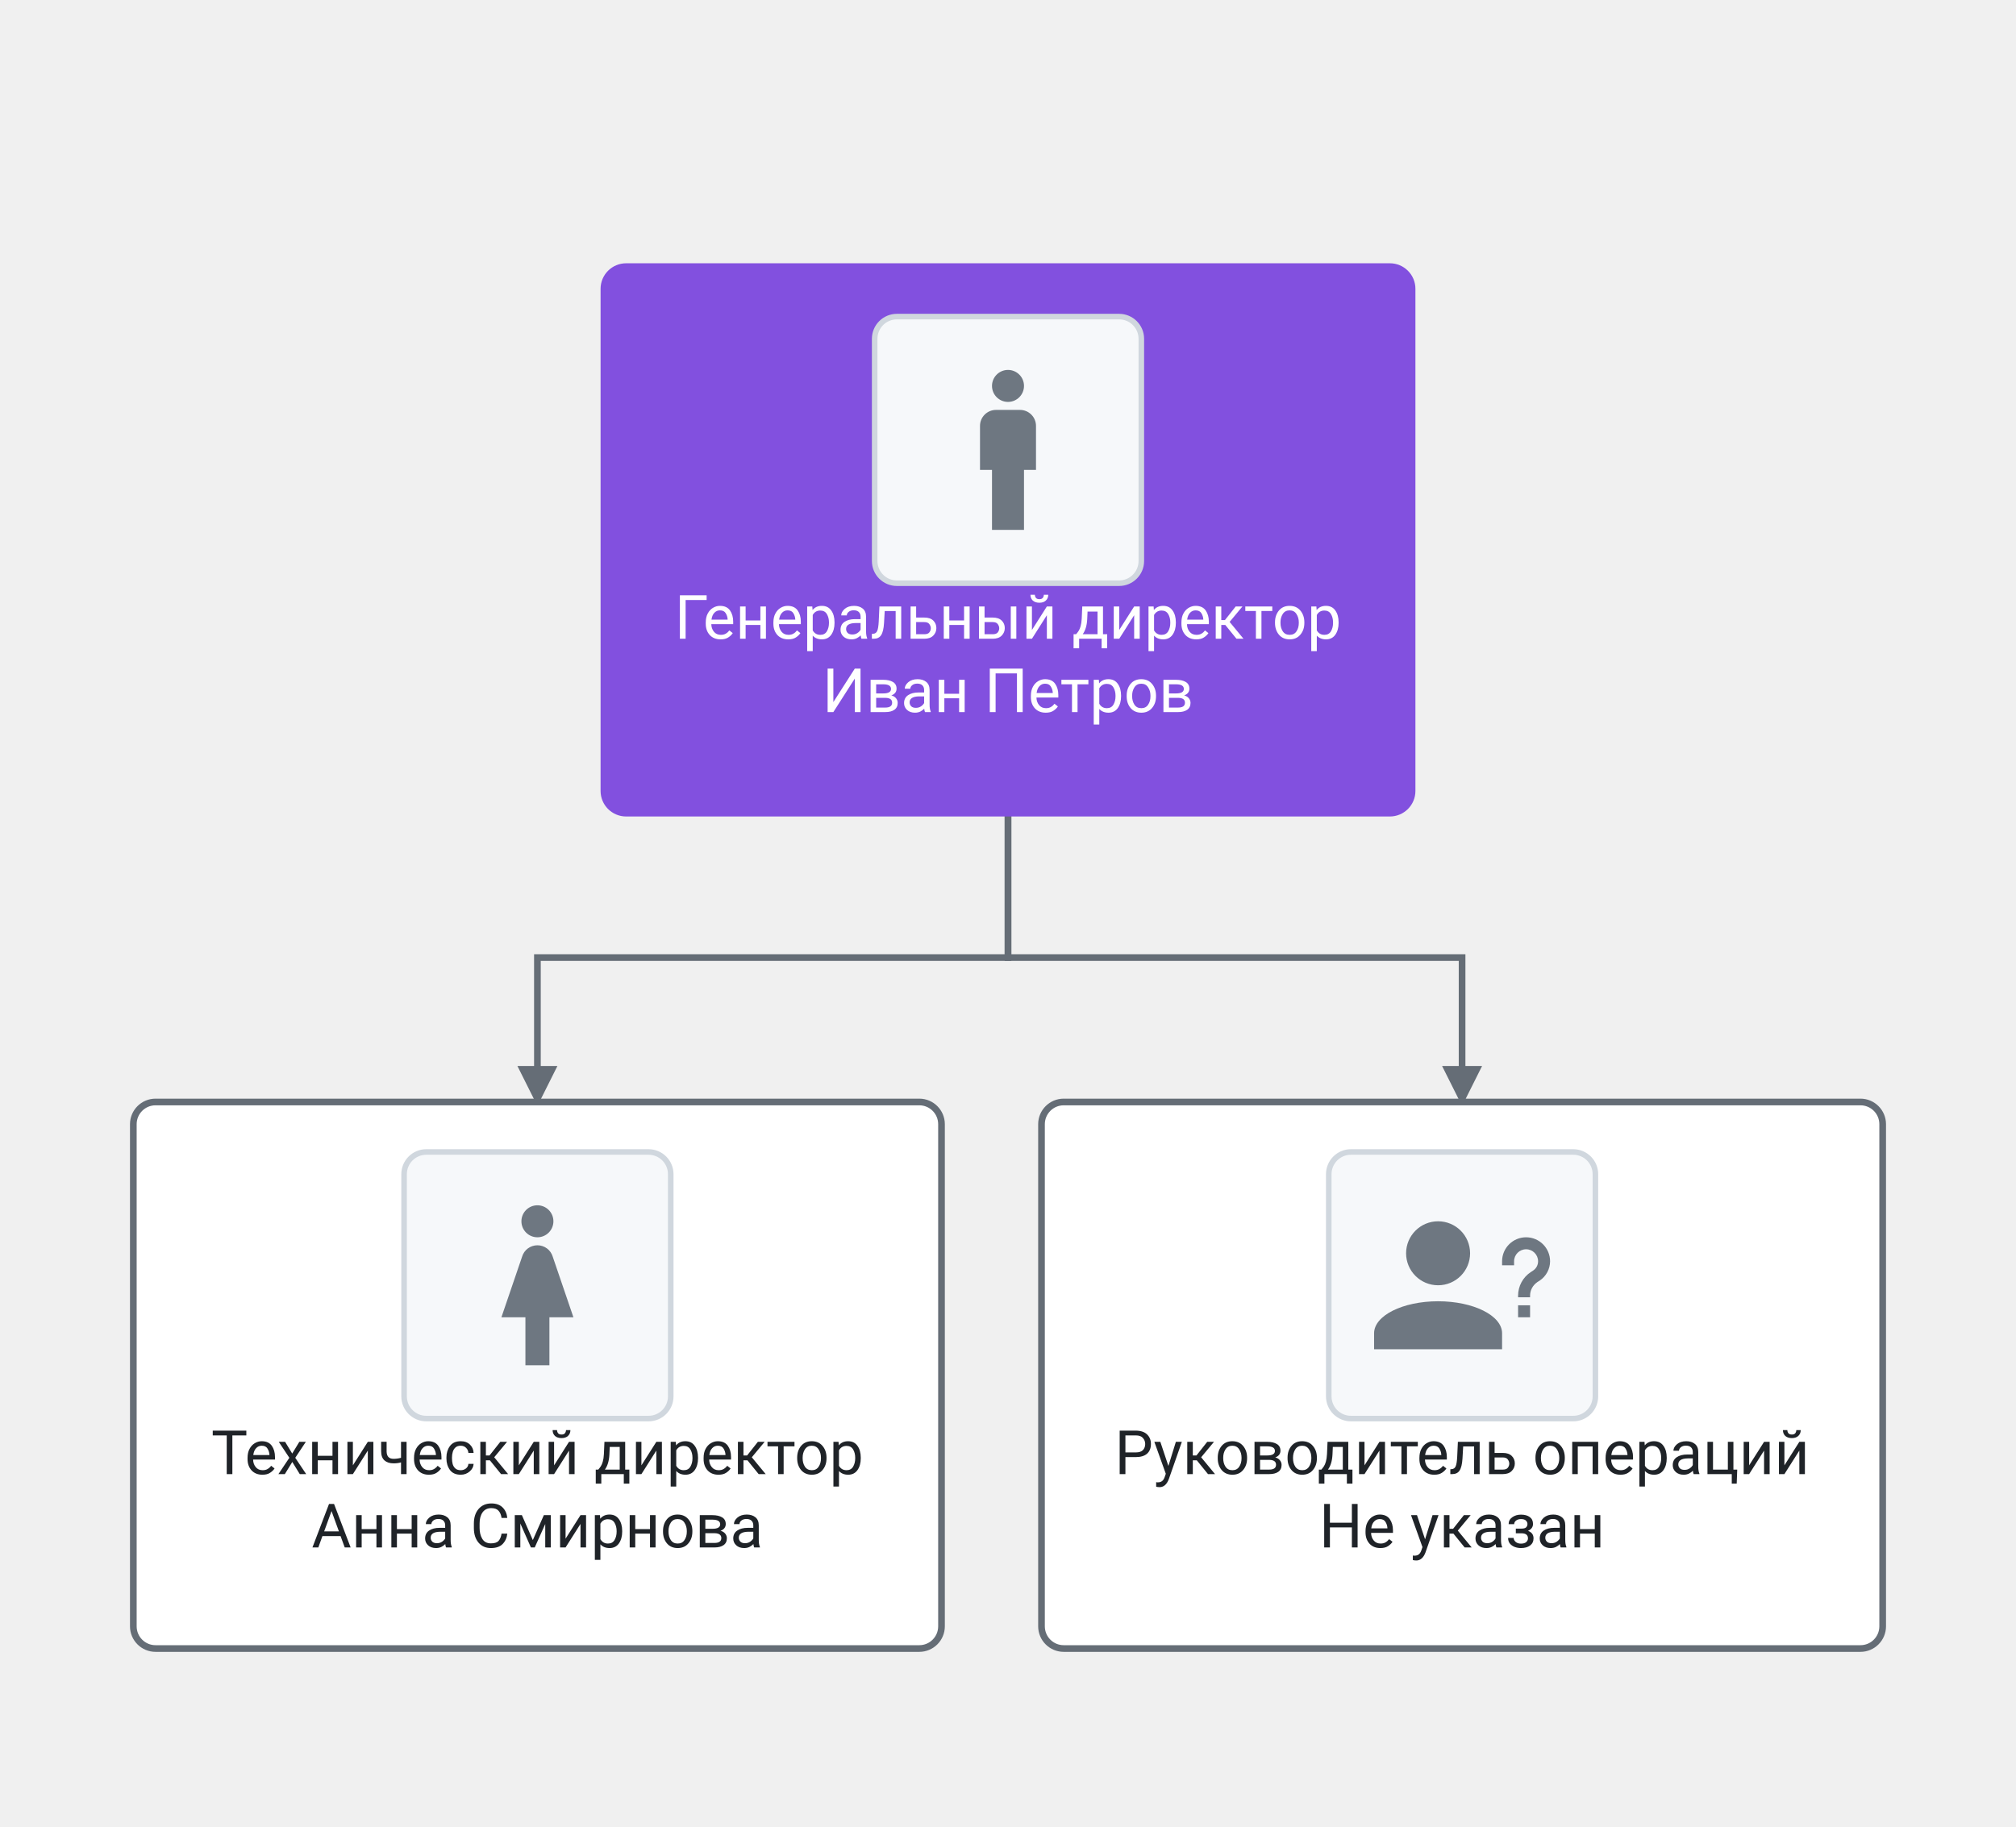
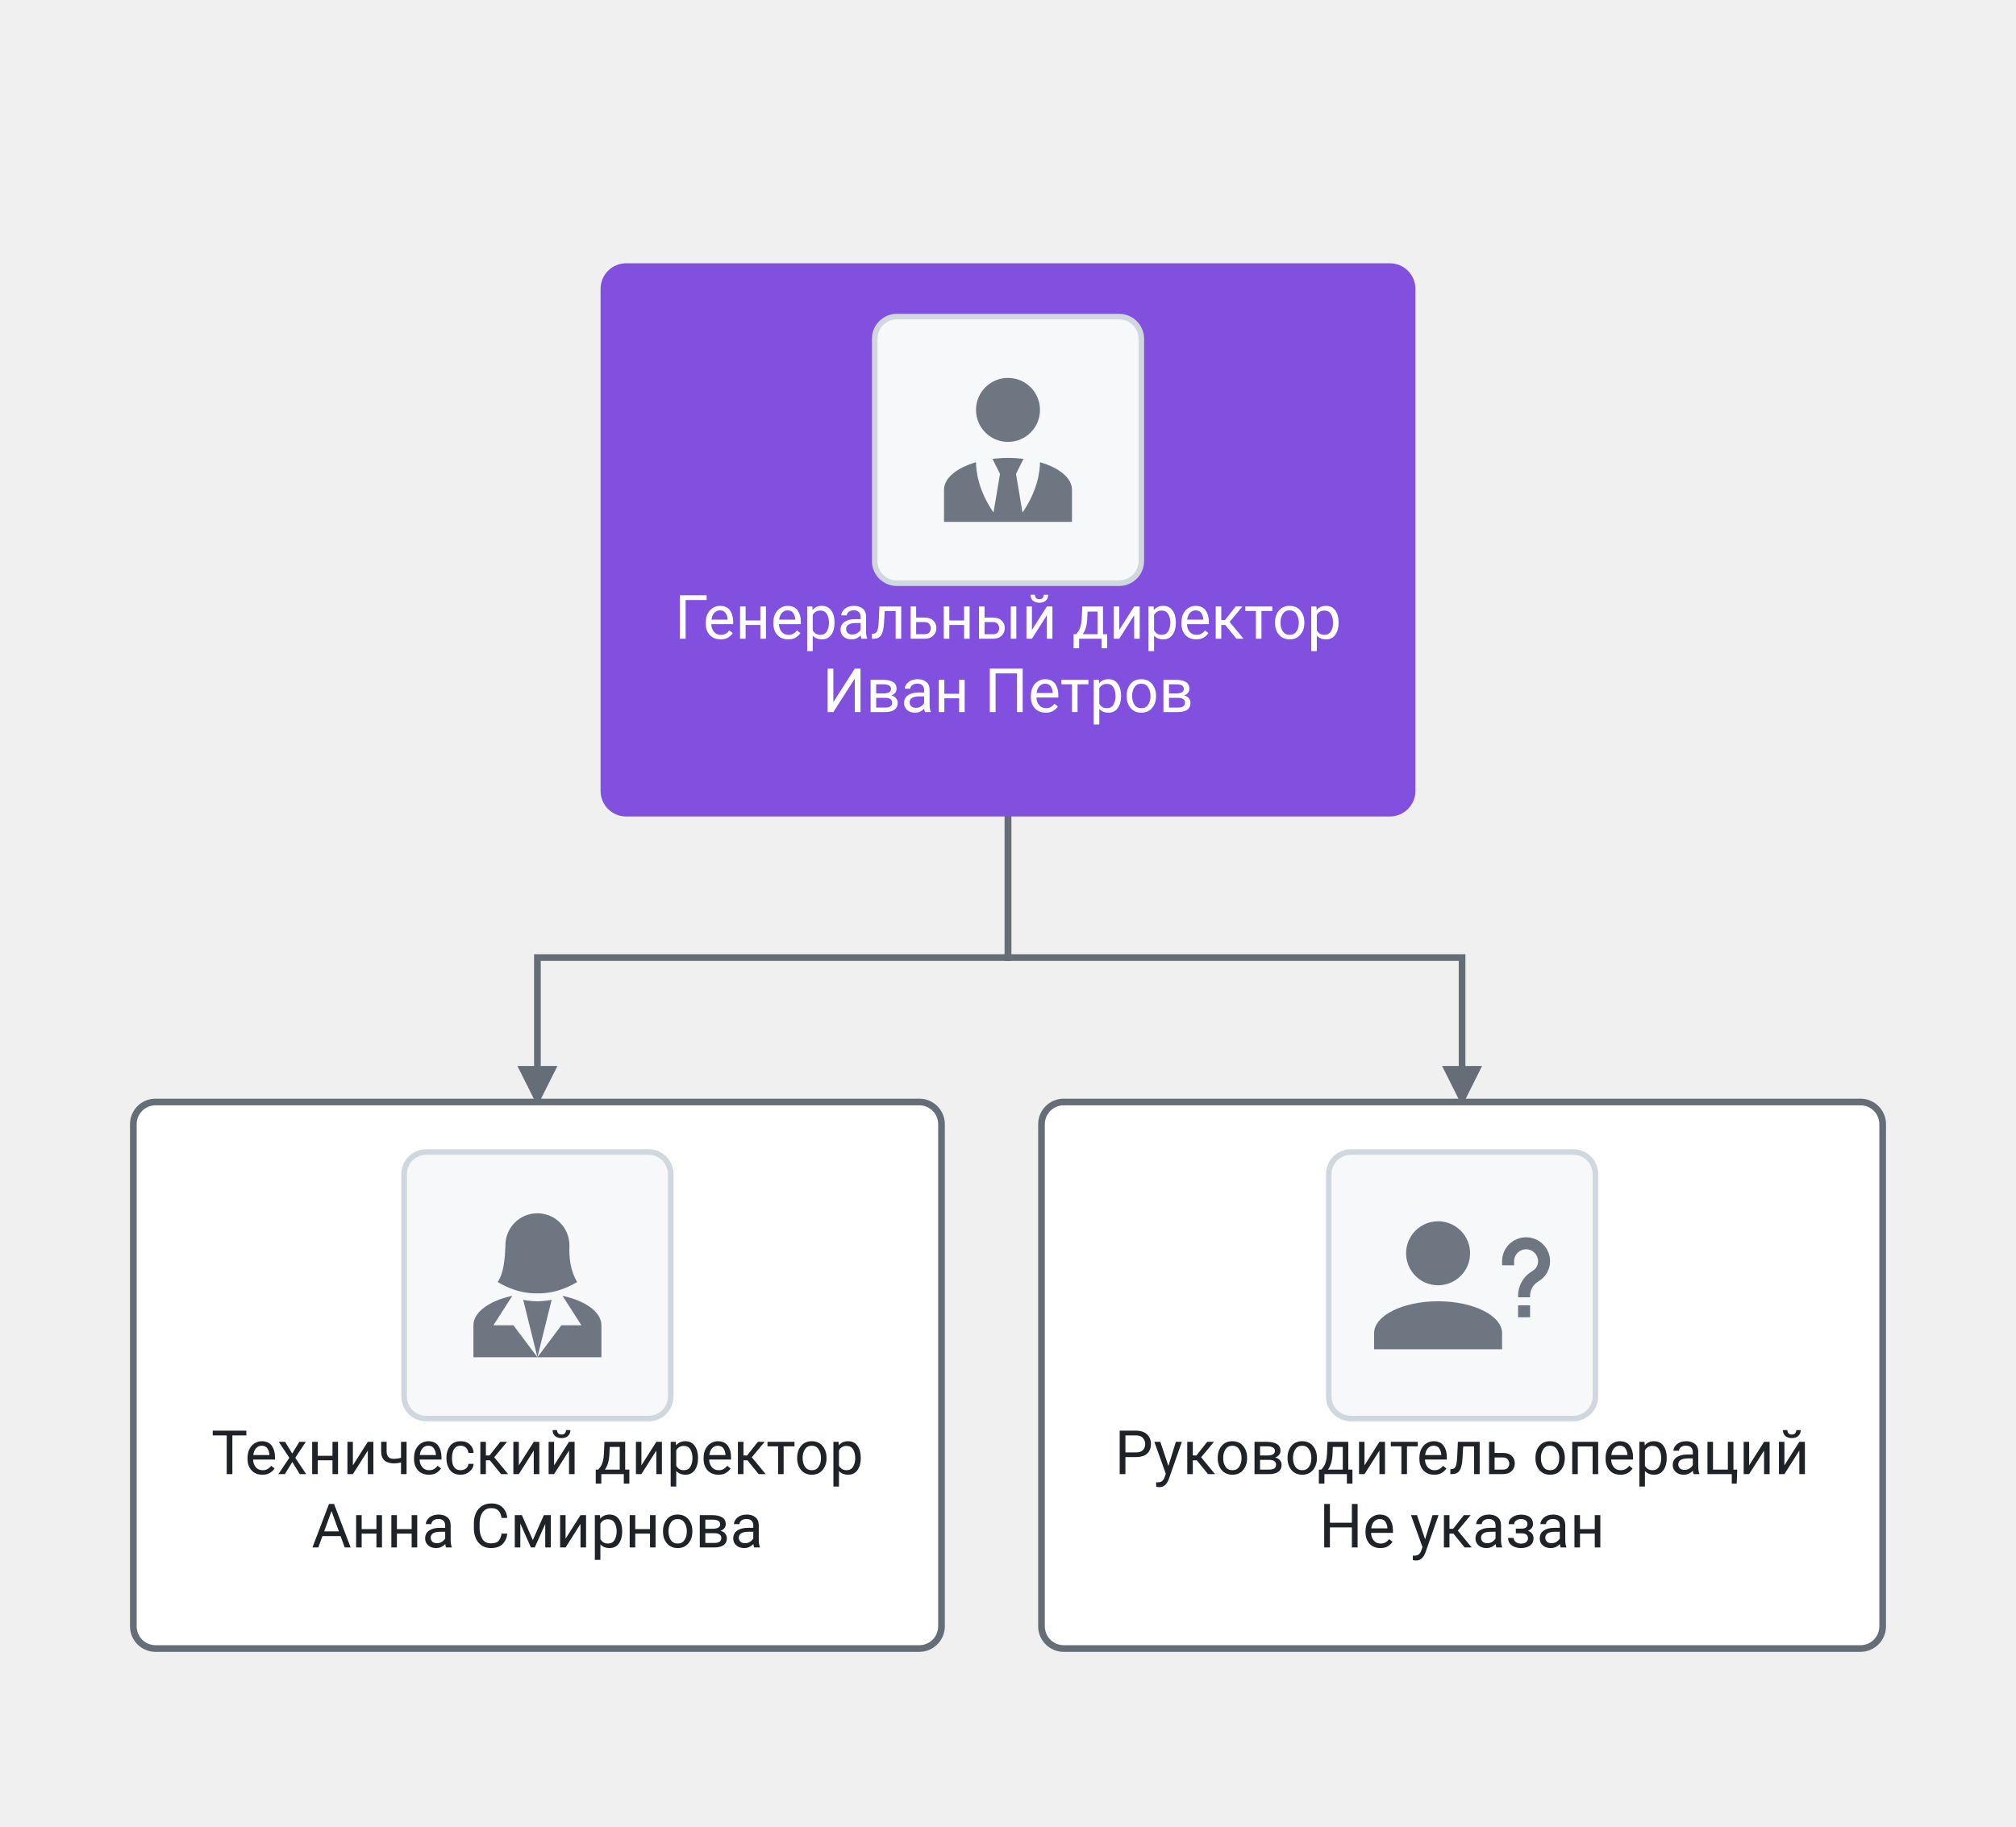
<svg xmlns="http://www.w3.org/2000/svg" viewBox="0 0 362.9 328.8" width="362.9" height="328.8" role="img" font-family="system-ui, -apple-system, &quot;Segoe UI&quot;, Roboto, sans-serif">
  <defs>
    <marker id="ext-org-arrow" viewBox="0 0 10 10" refX="9" refY="5" markerWidth="6" markerHeight="6" orient="auto-start-reverse">
      <path d="M 0 0 L 10 5 L 0 10 z" fill="#656d76" />
    </marker>
  </defs>
  <path d="M 181.45 146.4 L 181.45 172.4 L 96.74 172.4 L 96.74 198.4" fill="none" stroke="#656d76" stroke-width="1.2" marker-end="url(#ext-org-arrow)" />
  <path d="M 181.45 146.4 L 181.45 172.4 L 263.19 172.4 L 263.19 198.4" fill="none" stroke="#656d76" stroke-width="1.2" marker-end="url(#ext-org-arrow)" />
  <rect x="108.71" y="48" width="145.48" height="98.4" fill="#8250df" stroke="#8250df" stroke-width="1.2" rx="4" />
  <rect x="157.45" y="57" width="48" height="48" fill="#f6f8fa" stroke="#d0d7de" stroke-width="1" rx="4" />
  <g data-avatar="m" transform="translate(164.17 63.72) scale(1.44)">
-     <path d="M12 2a2 2 0 0 1 2 2a2 2 0 0 1-2 2a2 2 0 0 1-2-2a2 2 0 0 1 2-2m-1.5 5h3a2 2 0 0 1 2 2v5.5H14V22h-4v-7.5H8.5V9a2 2 0 0 1 2-2" fill="#6e7781" />
+     <path d="M12 3C14.21 3 16 4.79 16 7S14.21 11 12 11 8 9.21 8 7 9.79 3 12 3M16 13.54C16 14.6 15.72 17.07 13.81 19.83L13 15L13.94 13.12C13.32 13.05 12.67 13 12 13S10.68 13.05 10.06 13.12L11 15L10.19 19.83C8.28 17.07 8 14.6 8 13.54C5.61 14.24 4 15.5 4 17V21H20V17C20 15.5 18.4 14.24 16 13.54Z" fill="#6e7781" />
  </g>
  <text x="181.45" y="115" fill="#ffffff" font-size="11" text-anchor="middle">Генеральный директор</text>
  <text x="181.45" y="128.2" fill="#ffffff" font-size="11" text-anchor="middle">Иван Петров</text>
  <rect x="24" y="198.4" width="145.48" height="98.4" fill="#ffffff" stroke="#656d76" stroke-width="1.2" rx="4" />
  <rect x="72.74" y="207.4" width="48" height="48" fill="#f6f8fa" stroke="#d0d7de" stroke-width="1" rx="4" />
  <g data-avatar="f" transform="translate(79.46 214.12) scale(1.44)">
-     <path d="M12 2a2 2 0 0 1 2 2a2 2 0 0 1-2 2a2 2 0 0 1-2-2a2 2 0 0 1 2-2m-1.5 20v-6h-3l2.59-7.59C10.34 7.59 11.1 7 12 7s1.66.59 1.91 1.41L16.5 16h-3v6z" fill="#6e7781" />
+     <path d="M11.94 3C9.75 3.03 8 4.81 8 7C7.94 8.64 7.81 10.47 7.03 11.59C9.71 13.22 12 13 12 13C12 13 14.29 13.22 16.97 11.59C16.12 10.22 15.94 8.54 16 7C16 4.79 14.21 3 12 3H11.94M8.86 13.32C6 13.93 4 15.35 4 17V21H12L9 17H6.5M12 21L13.78 13.81C13.78 13.81 13 14 12 14C11 14 10.22 13.81 10.22 13.81M12 21H20V17C20 15.35 18 13.93 15.14 13.32L17.5 17H15Z" fill="#6e7781" />
  </g>
  <text x="96.74" y="265.4" fill="#1f2328" font-size="11" text-anchor="middle">Технический директор</text>
  <text x="96.74" y="278.6" fill="#1f2328" font-size="11" text-anchor="middle">Анна Смирнова</text>
  <rect x="187.48" y="198.4" width="151.42" height="98.4" fill="#ffffff" stroke="#656d76" stroke-width="1.2" rx="4" />
  <rect x="239.19" y="207.4" width="48" height="48" fill="#f6f8fa" stroke="#d0d7de" stroke-width="1" rx="4" />
  <g data-avatar="?" transform="translate(245.91 214.12) scale(1.44)">
    <path d="M13 8a4 4 0 0 1-4 4a4 4 0 0 1-4-4a4 4 0 0 1 4-4a4 4 0 0 1 4 4m4 10v2H1v-2c0-2.21 3.58-4 8-4s8 1.79 8 4m3.5-3.5V16H19v-1.5zm-2-5H17V9a3 3 0 0 1 3-3a3 3 0 0 1 3 3c0 .97-.5 1.88-1.29 2.41l-.3.19c-.57.4-.91 1.01-.91 1.7v.2H19v-.2c0-1.19.6-2.3 1.59-2.95l.29-.19c.39-.26.62-.69.62-1.16A1.5 1.5 0 0 0 20 7.5A1.5 1.5 0 0 0 18.5 9z" fill="#6e7781" />
  </g>
  <text x="263.19" y="265.4" fill="#1f2328" font-size="11" text-anchor="middle">Руководитель операций</text>
  <text x="263.19" y="278.6" fill="#1f2328" font-size="11" text-anchor="middle">Не указан</text>
</svg>
